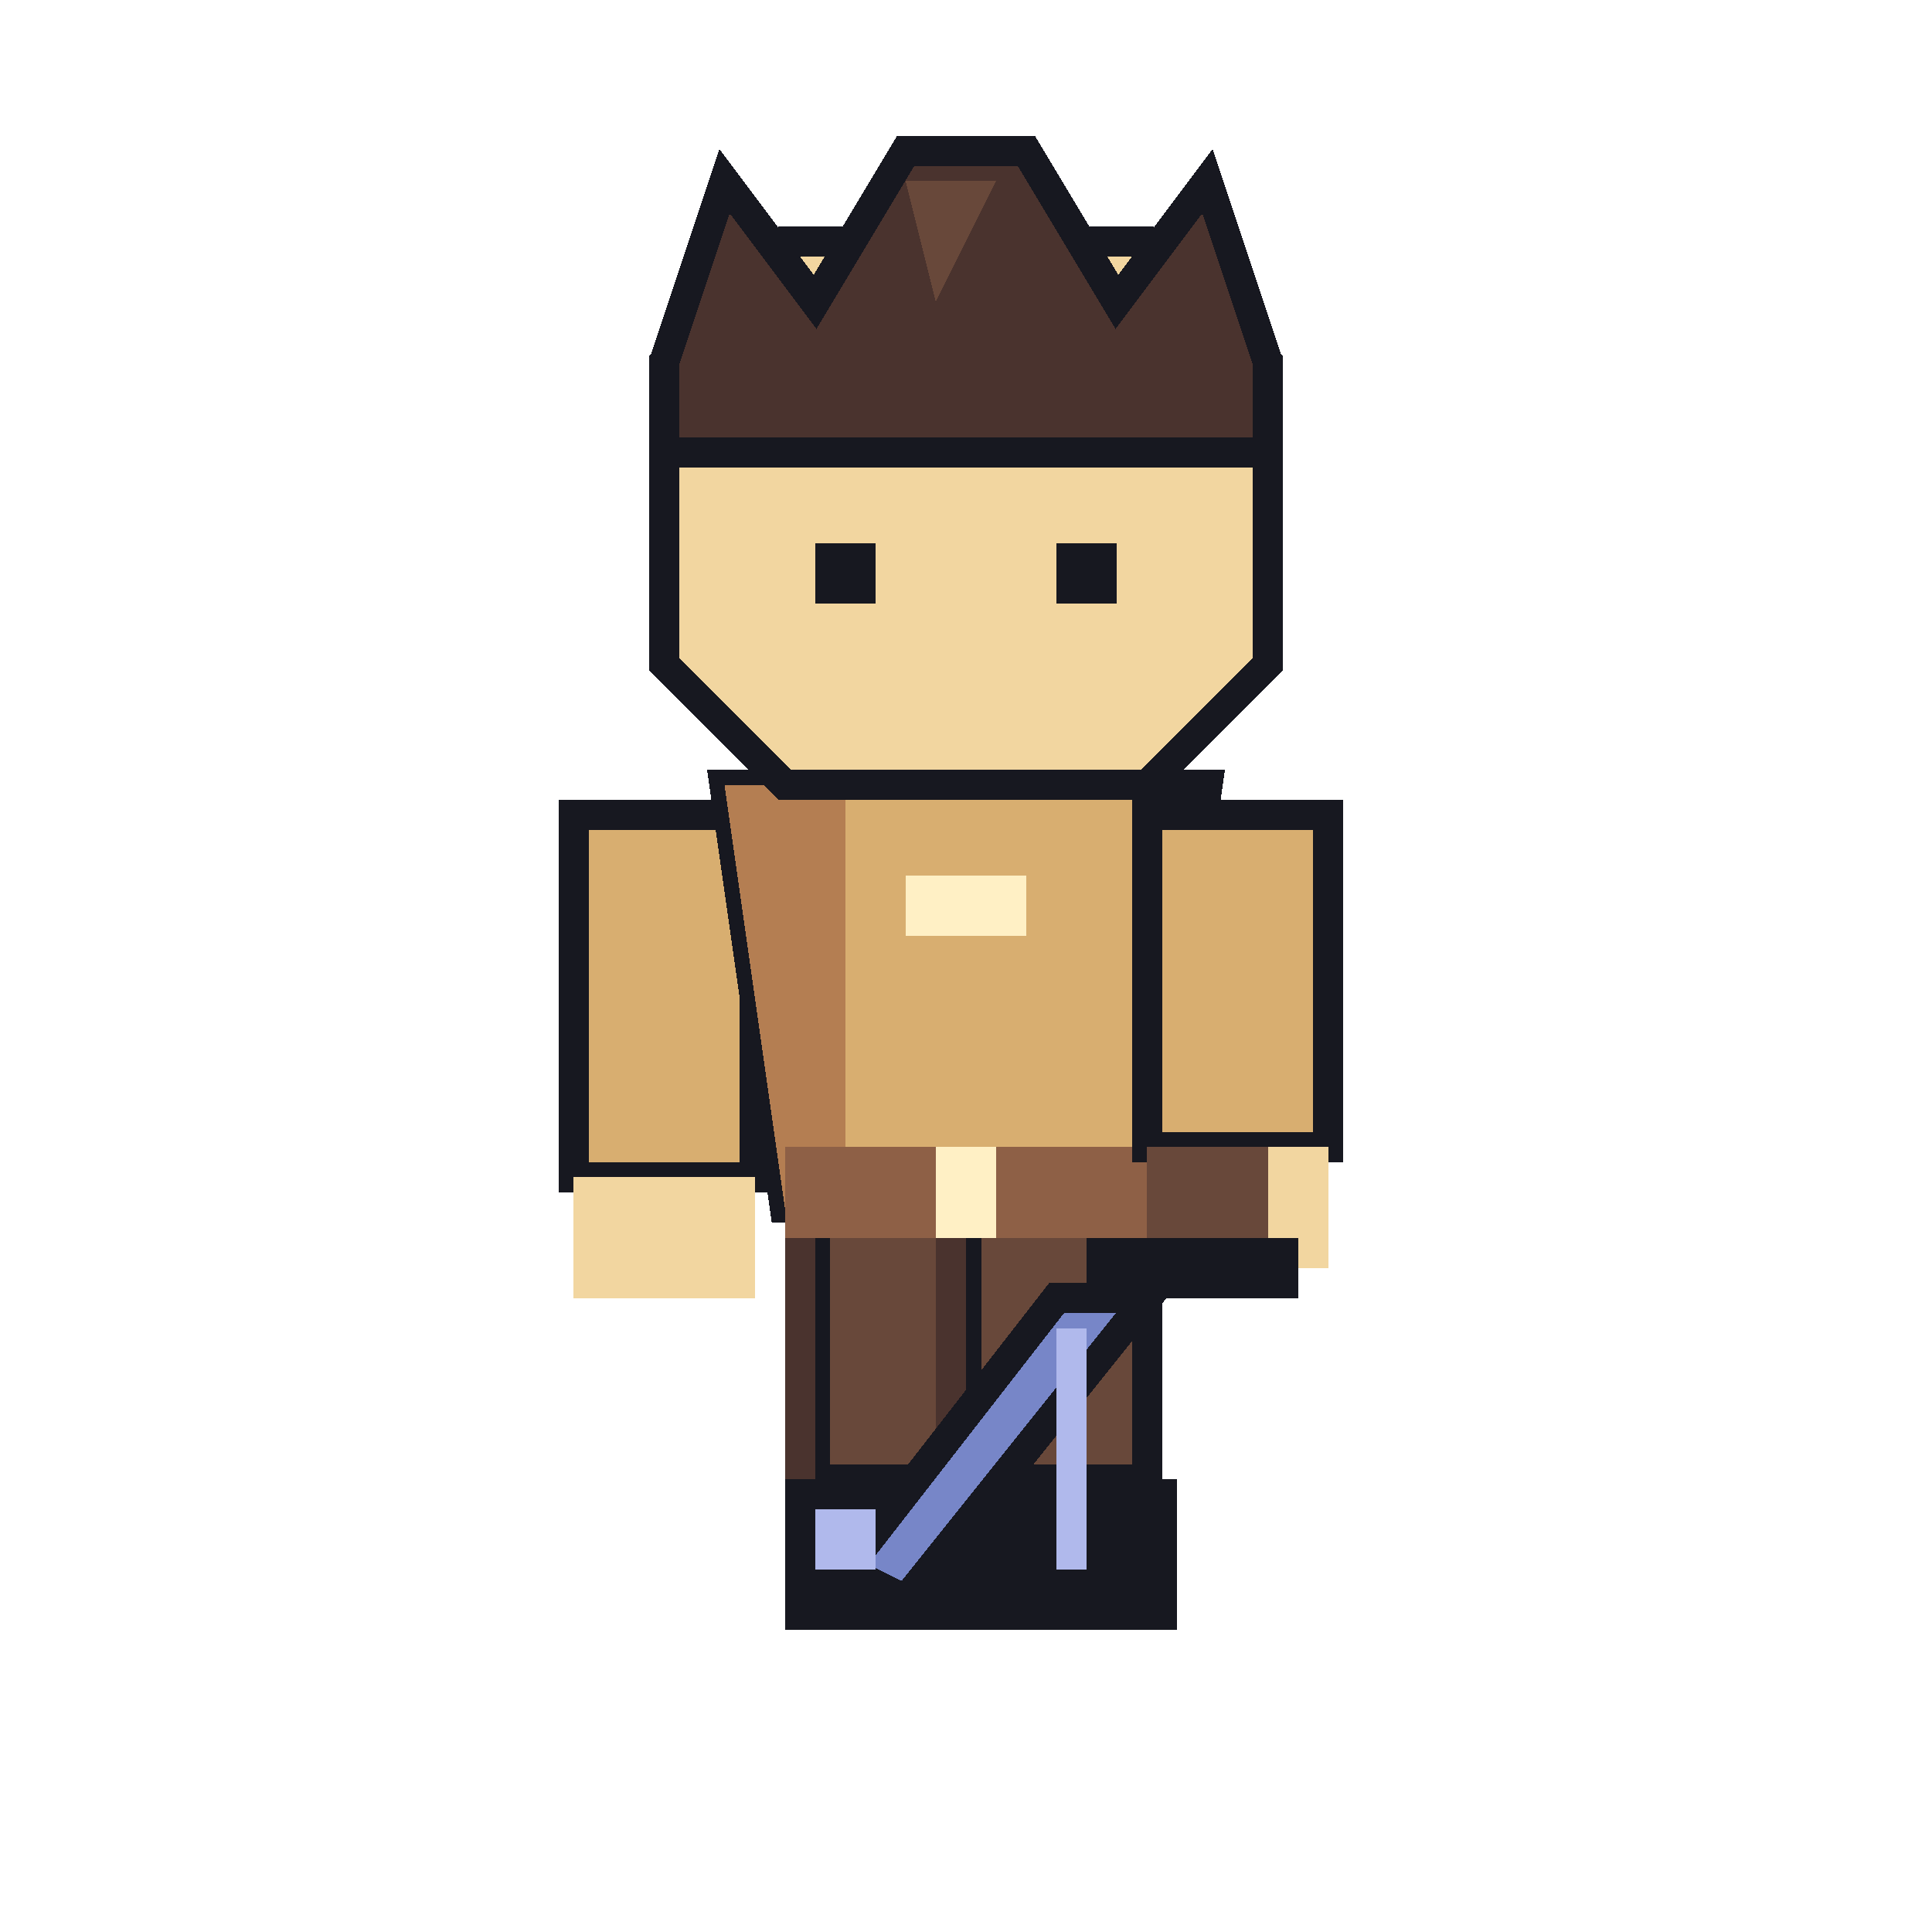
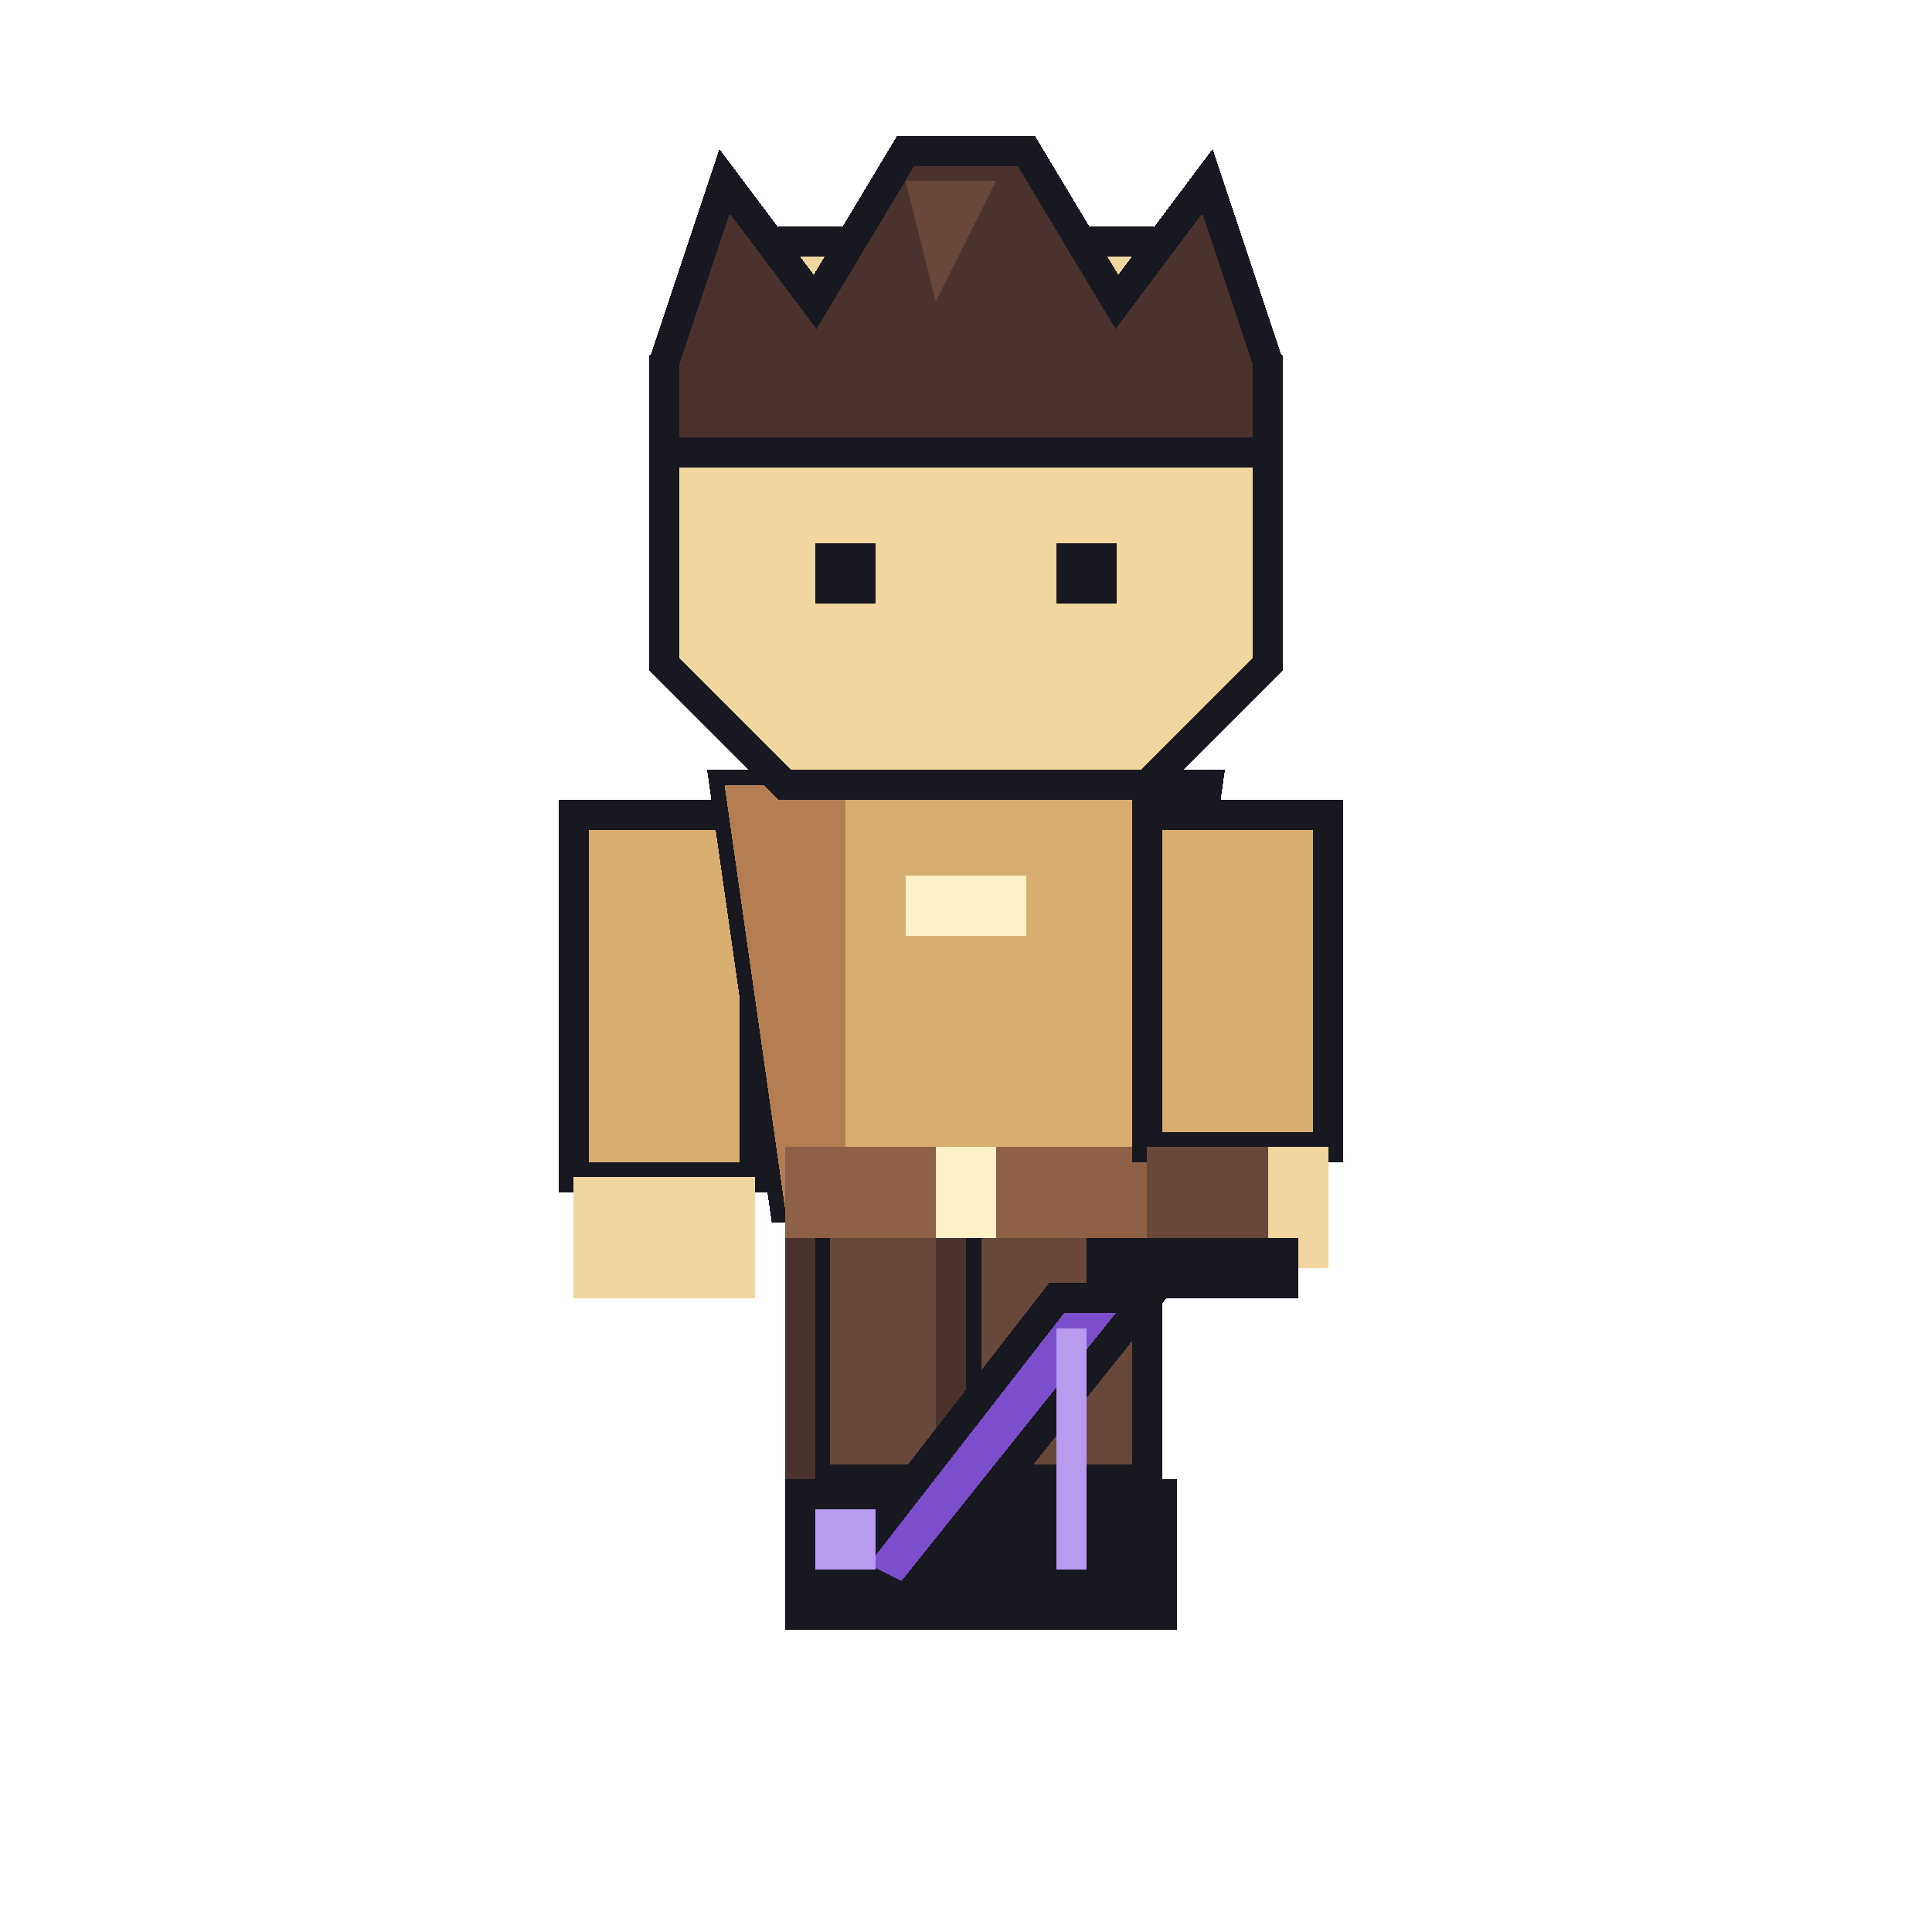
<svg xmlns="http://www.w3.org/2000/svg" viewBox="0 0 64 64" width="64" height="64" shape-rendering="crispEdges">
  <rect x="27" y="40" width="6" height="9" fill="#68483A" stroke="#171820" stroke-width="1" />
  <rect x="26" y="40" width="1" height="9" fill="#4A332E" />
  <rect x="26" y="49" width="7" height="5" fill="#171820" />
  <rect x="32" y="40" width="6" height="9" fill="#68483A" stroke="#171820" stroke-width="1" />
  <rect x="31" y="40" width="1" height="9" fill="#4A332E" />
  <rect x="32" y="49" width="7" height="5" fill="#171820" />
  <rect x="19" y="27" width="6" height="12" fill="#D8AE70" stroke="#171820" stroke-width="1" />
  <rect x="19" y="39" width="6" height="4" fill="#F2D6A0" />
  <polygon points="24,26 40,26 38,40 26,40" fill="#D8AE70" stroke="#171820" stroke-width="1" />
  <polygon points="24,26 28,26 28,40 26,40" fill="#B47E52" />
  <rect x="30" y="29" width="4" height="2" fill="#FFF0C5" />
  <rect x="26" y="38" width="12" height="3" fill="#8E6046" />
  <rect x="31" y="38" width="2" height="3" fill="#FFF0C5" />
  <rect x="38" y="27" width="6" height="11" fill="#D8AE70" stroke="#171820" stroke-width="1" />
  <rect x="39" y="38" width="5" height="4" fill="#F2D6A0" />
  <rect x="38" y="38" width="4" height="3" fill="#68483A" />
  <rect x="36" y="41" width="7" height="2" fill="#171820" />
-   <polygon points="35,43 38,43 30,53 28,52" fill="#7786C8" stroke="#171820" stroke-width="1" />
-   <rect x="35" y="44" width="1" height="8" fill="#B0B9EC" />
-   <rect x="27" y="50" width="2" height="2" fill="#B0B9EC" />
+   <polygon points="35,43 38,43 30,53 28,52" fill="#7B4FCB" stroke="#171820" stroke-width="1" />
+   <rect x="35" y="44" width="1" height="8" fill="#B79BEF" />
+   <rect x="27" y="50" width="2" height="2" fill="#B79BEF" />
  <polygon points="26,8 38,8 42,12 42,22 38,26 26,26 22,22 22,12" fill="#F2D6A0" stroke="#171820" stroke-width="1" />
  <polygon points="22,12 24,6 27,10 30,5 34,5 37,10 40,6 42,12 42,15 22,15" fill="#4A332E" stroke="#171820" stroke-width="1" />
  <polygon points="30,6 33,6 31,10" fill="#68483A" />
  <rect x="27" y="18" width="2" height="2" fill="#171820" />
  <rect x="35" y="18" width="2" height="2" fill="#171820" />
</svg>
